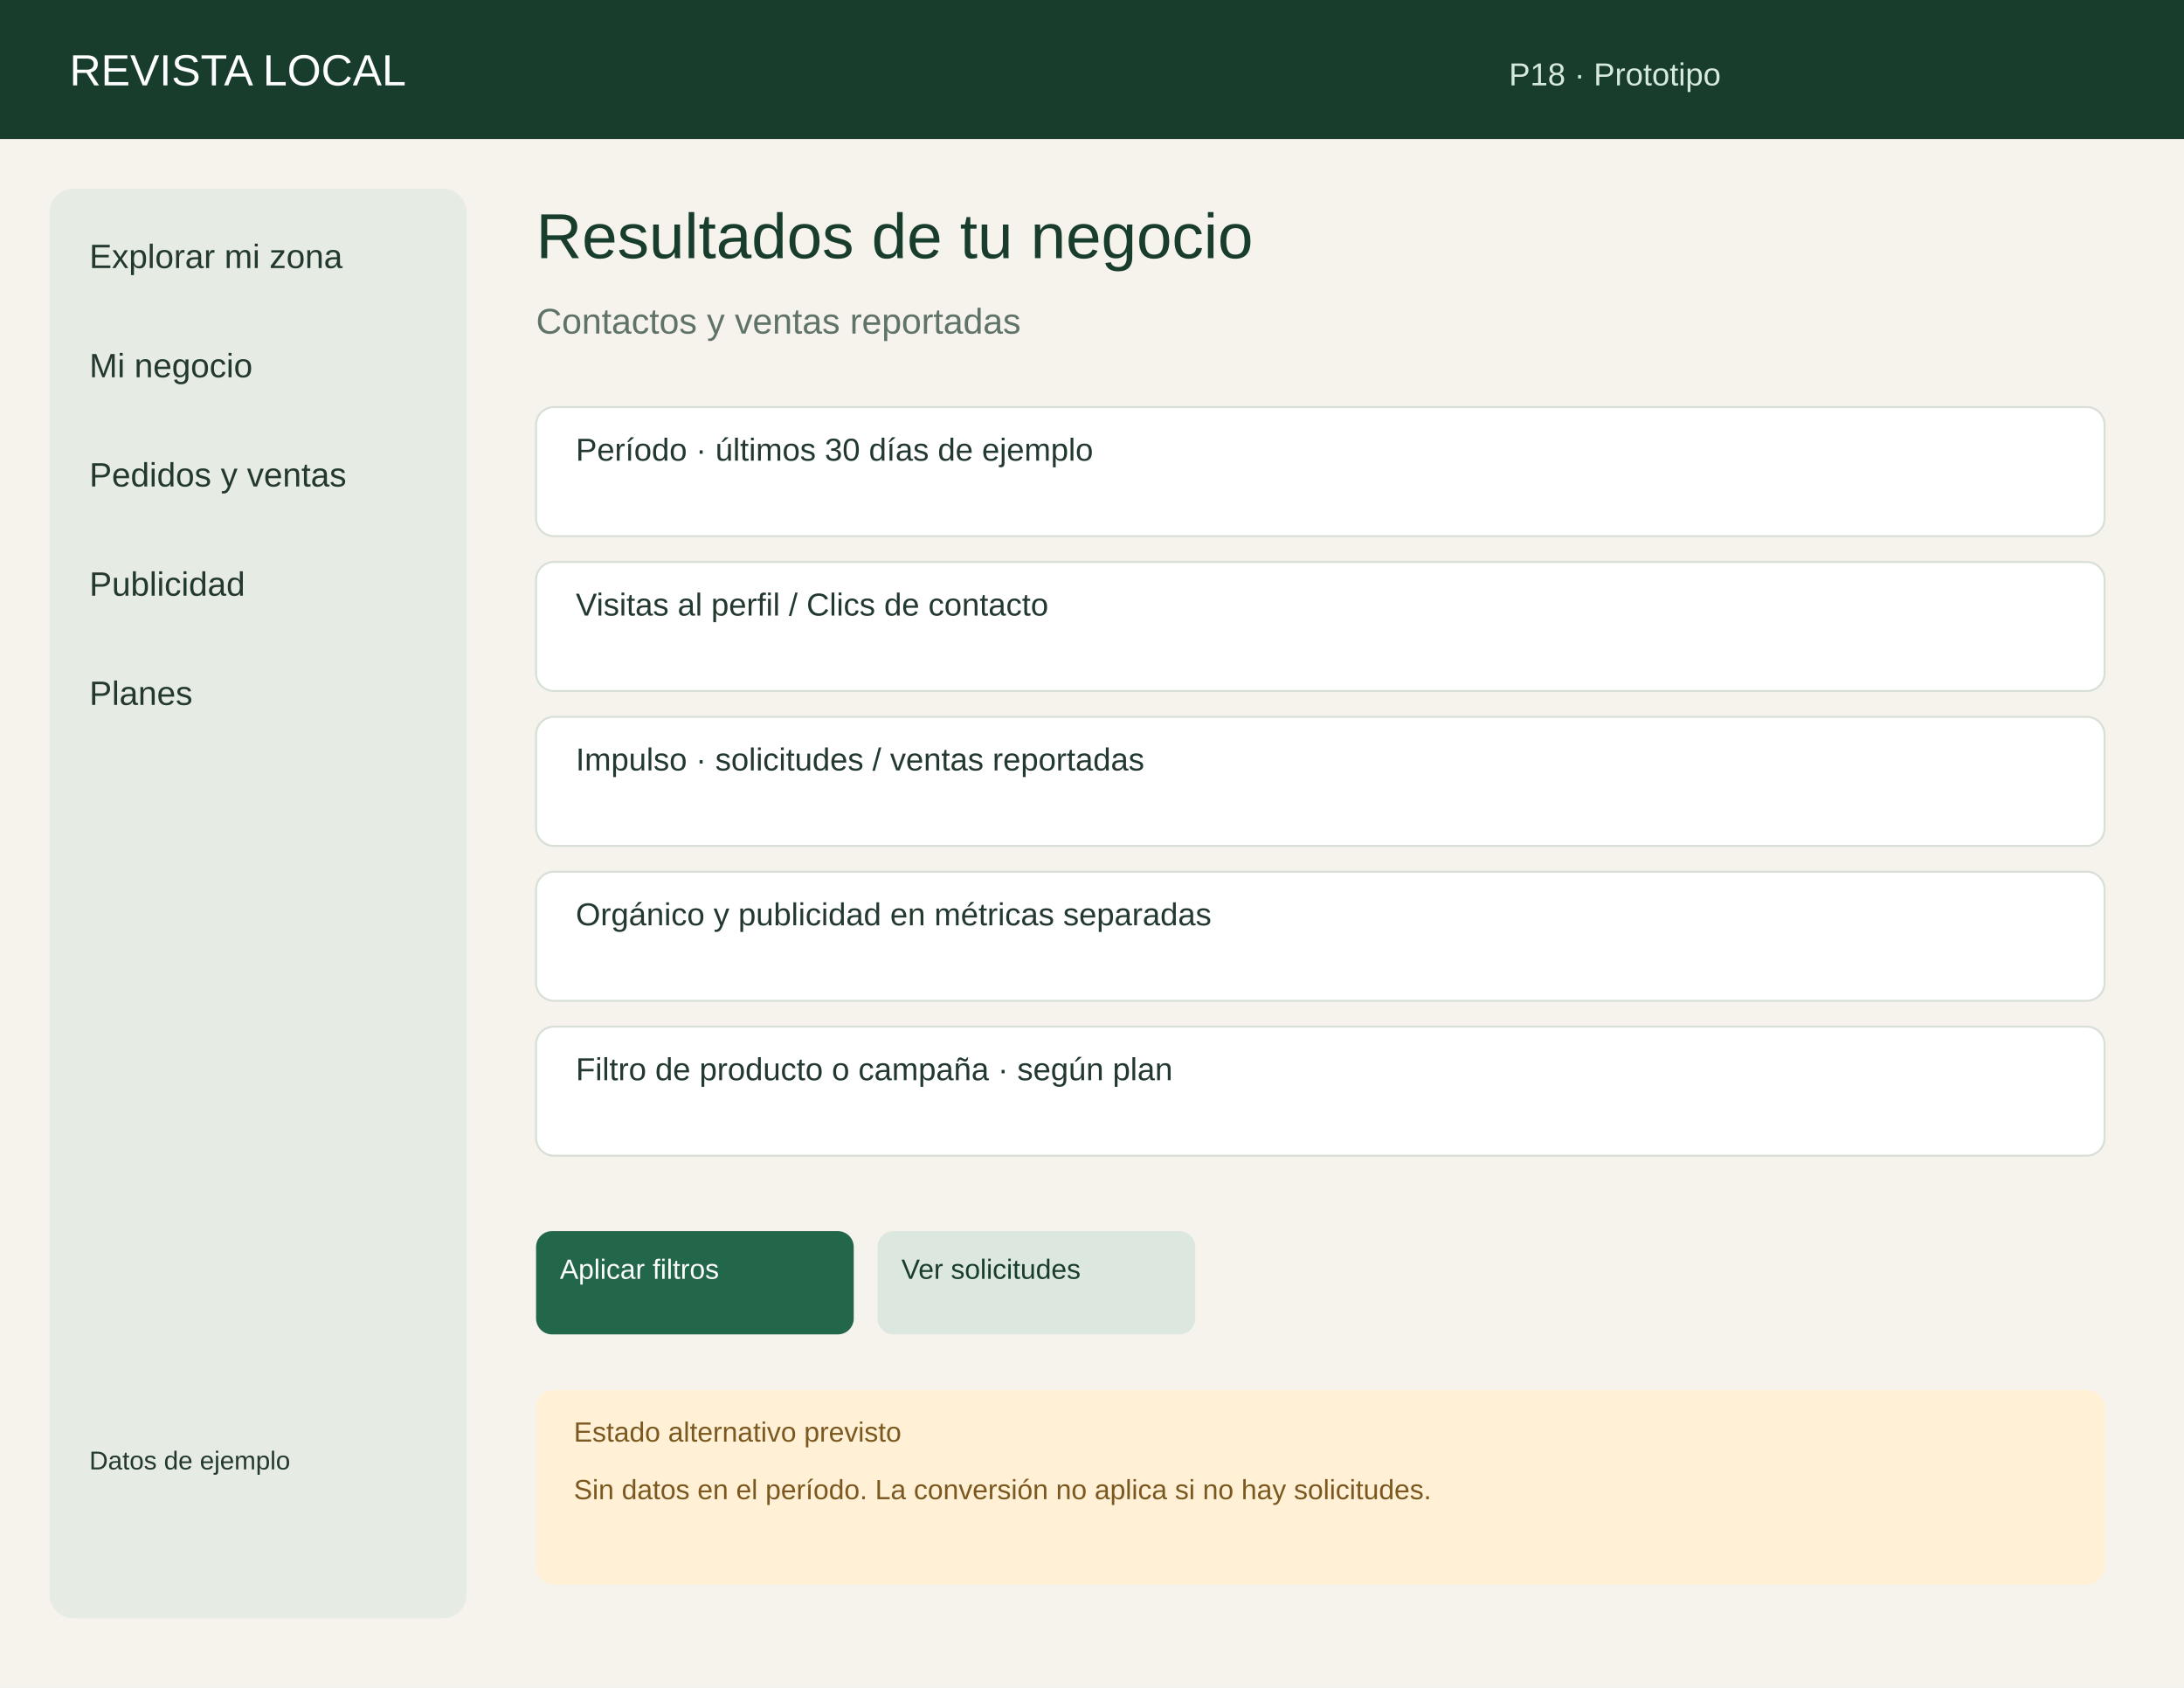
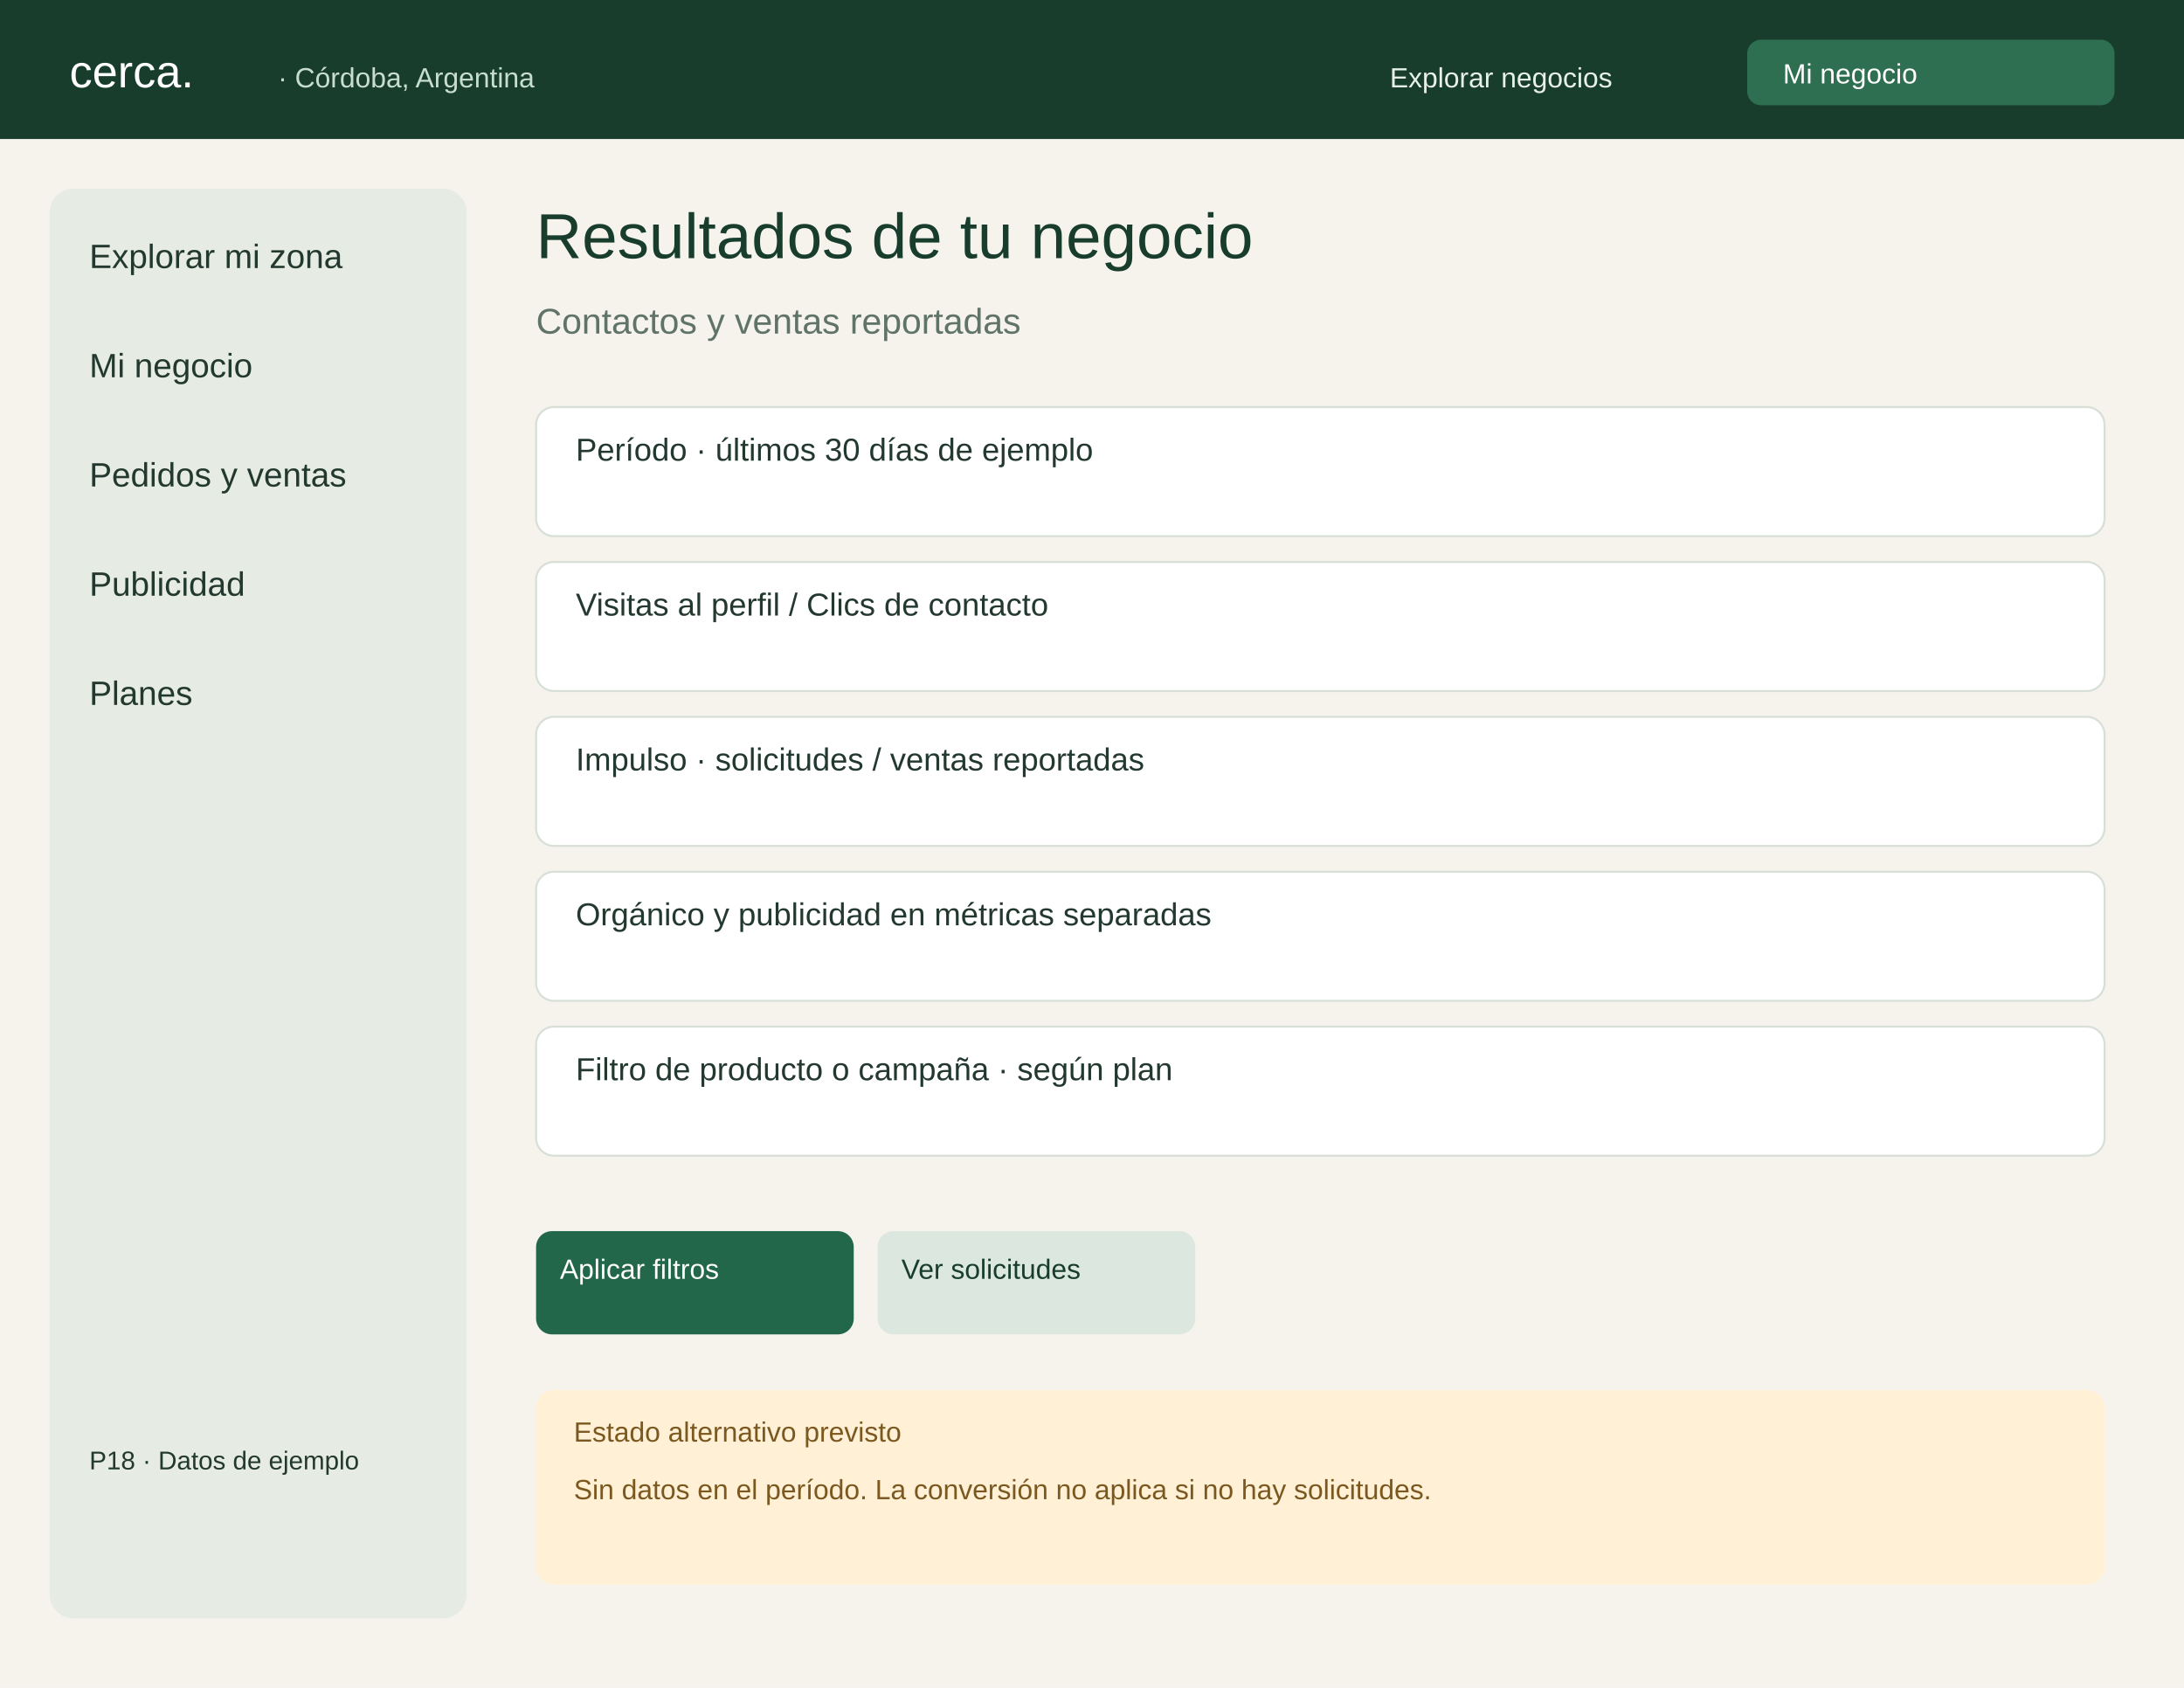
<svg xmlns="http://www.w3.org/2000/svg" width="1100" height="850" viewBox="0 0 1100 850">
  <rect width="1100" height="850" fill="#f5f3ec" />
  <rect x="0" y="0" width="1100" height="70" fill="#183d2d" />
-   <text x="35" y="43" font-family="Arial" font-size="22" fill="#ffffff">
-     <tspan x="35" dy="0">REVISTA LOCAL</tspan>
+   <text x="35" y="44" font-family="Arial" font-size="23" fill="#ffffff">
+     <tspan x="35" dy="0">cerca.</tspan>
  </text>
-   <text x="760" y="43" font-family="Arial" font-size="16" fill="#d6eadc">
-     <tspan x="760" dy="0">P18 · Prototipo</tspan>
+   <text x="140" y="44" font-family="Arial" font-size="14" fill="#c7ddcf">
+     <tspan x="140" dy="0">·  Córdoba, Argentina</tspan>
+   </text>
+   <text x="700" y="44" font-family="Arial" font-size="14" fill="#e7f0ea">
+     <tspan x="700" dy="0">Explorar negocios</tspan>
+   </text>
+   <rect x="880" y="20" width="185" height="33" rx="7" fill="#2f6f51" />
+   <text x="898" y="42" font-family="Arial" font-size="14" fill="#ffffff">
+     <tspan x="898" dy="0">Mi negocio</tspan>
  </text>
  <rect x="25" y="95" width="210" height="720" rx="12" fill="#e6ebe4" />
  <text x="45" y="135" font-family="Arial" font-size="17" fill="#23392f">
    <tspan x="45" dy="0">Explorar mi zona</tspan>
  </text>
  <text x="45" y="190" font-family="Arial" font-size="17" fill="#23392f">
    <tspan x="45" dy="0">Mi negocio</tspan>
  </text>
  <text x="45" y="245" font-family="Arial" font-size="17" fill="#23392f">
    <tspan x="45" dy="0">Pedidos y ventas</tspan>
  </text>
  <text x="45" y="300" font-family="Arial" font-size="17" fill="#23392f">
    <tspan x="45" dy="0">Publicidad</tspan>
  </text>
  <text x="45" y="355" font-family="Arial" font-size="17" fill="#23392f">
    <tspan x="45" dy="0">Planes</tspan>
  </text>
  <text x="45" y="740" font-family="Arial" font-size="13" fill="#23392f">
-     <tspan x="45" dy="0">Datos de ejemplo</tspan>
+     <tspan x="45" dy="0">P18 · Datos de ejemplo</tspan>
  </text>
  <text x="270" y="130" font-family="Arial" font-size="32" fill="#183d2d">
    <tspan x="270" dy="0">Resultados de tu negocio</tspan>
  </text>
  <text x="270" y="168" font-family="Arial" font-size="18" fill="#607367">
    <tspan x="270" dy="0">Contactos y ventas reportadas</tspan>
  </text>
  <rect x="270" y="205" width="790" height="65" rx="9" fill="white" stroke="#d7dfd6" />
  <text x="290" y="232" font-family="Arial" font-size="16" fill="#23392f">
    <tspan x="290" dy="0">Período · últimos 30 días de ejemplo</tspan>
  </text>
  <rect x="270" y="283" width="790" height="65" rx="9" fill="white" stroke="#d7dfd6" />
  <text x="290" y="310" font-family="Arial" font-size="16" fill="#23392f">
    <tspan x="290" dy="0">Visitas al perfil / Clics de contacto</tspan>
  </text>
  <rect x="270" y="361" width="790" height="65" rx="9" fill="white" stroke="#d7dfd6" />
  <text x="290" y="388" font-family="Arial" font-size="16" fill="#23392f">
    <tspan x="290" dy="0">Impulso · solicitudes / ventas reportadas</tspan>
  </text>
  <rect x="270" y="439" width="790" height="65" rx="9" fill="white" stroke="#d7dfd6" />
  <text x="290" y="466" font-family="Arial" font-size="16" fill="#23392f">
    <tspan x="290" dy="0">Orgánico y publicidad en métricas separadas</tspan>
  </text>
  <rect x="270" y="517" width="790" height="65" rx="9" fill="white" stroke="#d7dfd6" />
  <text x="290" y="544" font-family="Arial" font-size="16" fill="#23392f">
    <tspan x="290" dy="0">Filtro de producto o campaña · según plan</tspan>
  </text>
  <a href="index.html#P18">
    <rect x="270" y="620" width="160" height="52" rx="8" fill="#23674b" />
    <text x="282" y="644" font-family="Arial" font-size="14" fill="white">
      <tspan x="282" dy="0">Aplicar filtros</tspan>
    </text>
  </a>
  <a href="index.html#P12">
    <rect x="442" y="620" width="160" height="52" rx="8" fill="#dce8df" />
    <text x="454" y="644" font-family="Arial" font-size="14" fill="#183d2d">
      <tspan x="454" dy="0">Ver solicitudes</tspan>
    </text>
  </a>
  <rect x="270" y="700" width="790" height="98" rx="9" fill="#fff0d6" />
  <text x="289" y="726" font-family="Arial" font-size="14" fill="#7b581f">
    <tspan x="289" dy="0">Estado alternativo previsto</tspan>
  </text>
  <text x="289" y="755" font-family="Arial" font-size="14" fill="#7b581f">
    <tspan x="289" dy="0">Sin datos en el período. La conversión no aplica si no hay solicitudes.</tspan>
  </text>
</svg>
